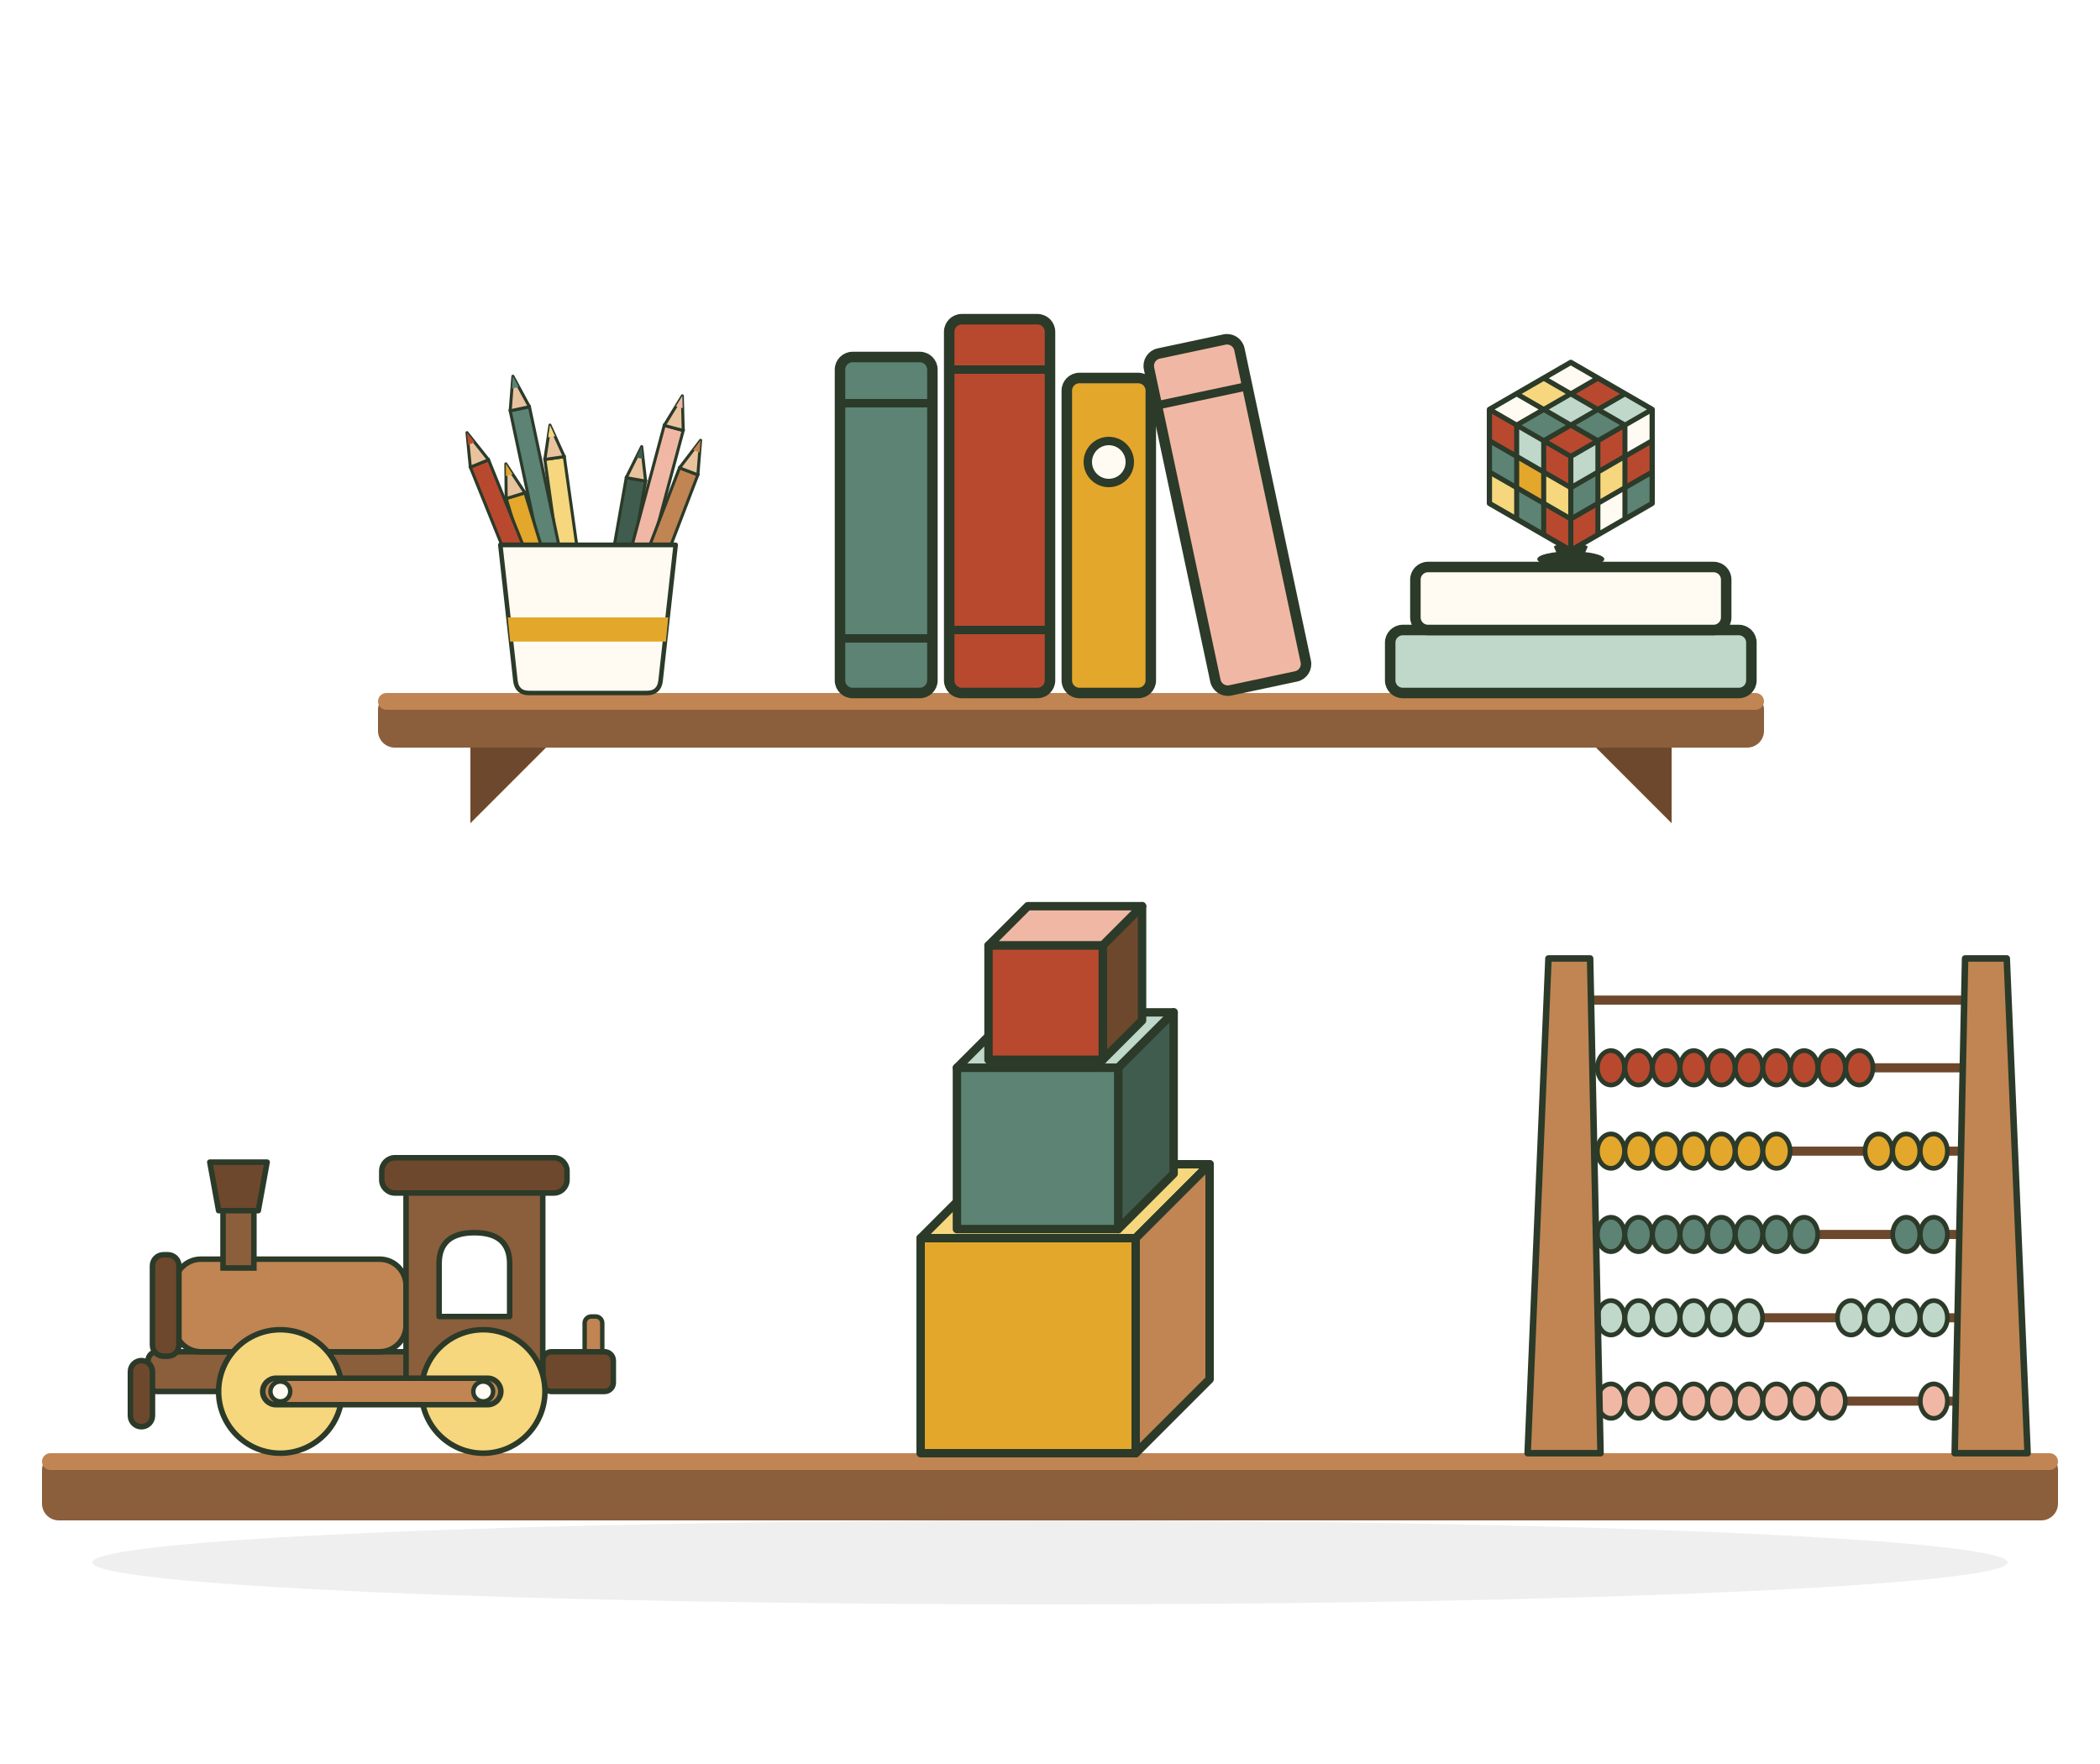
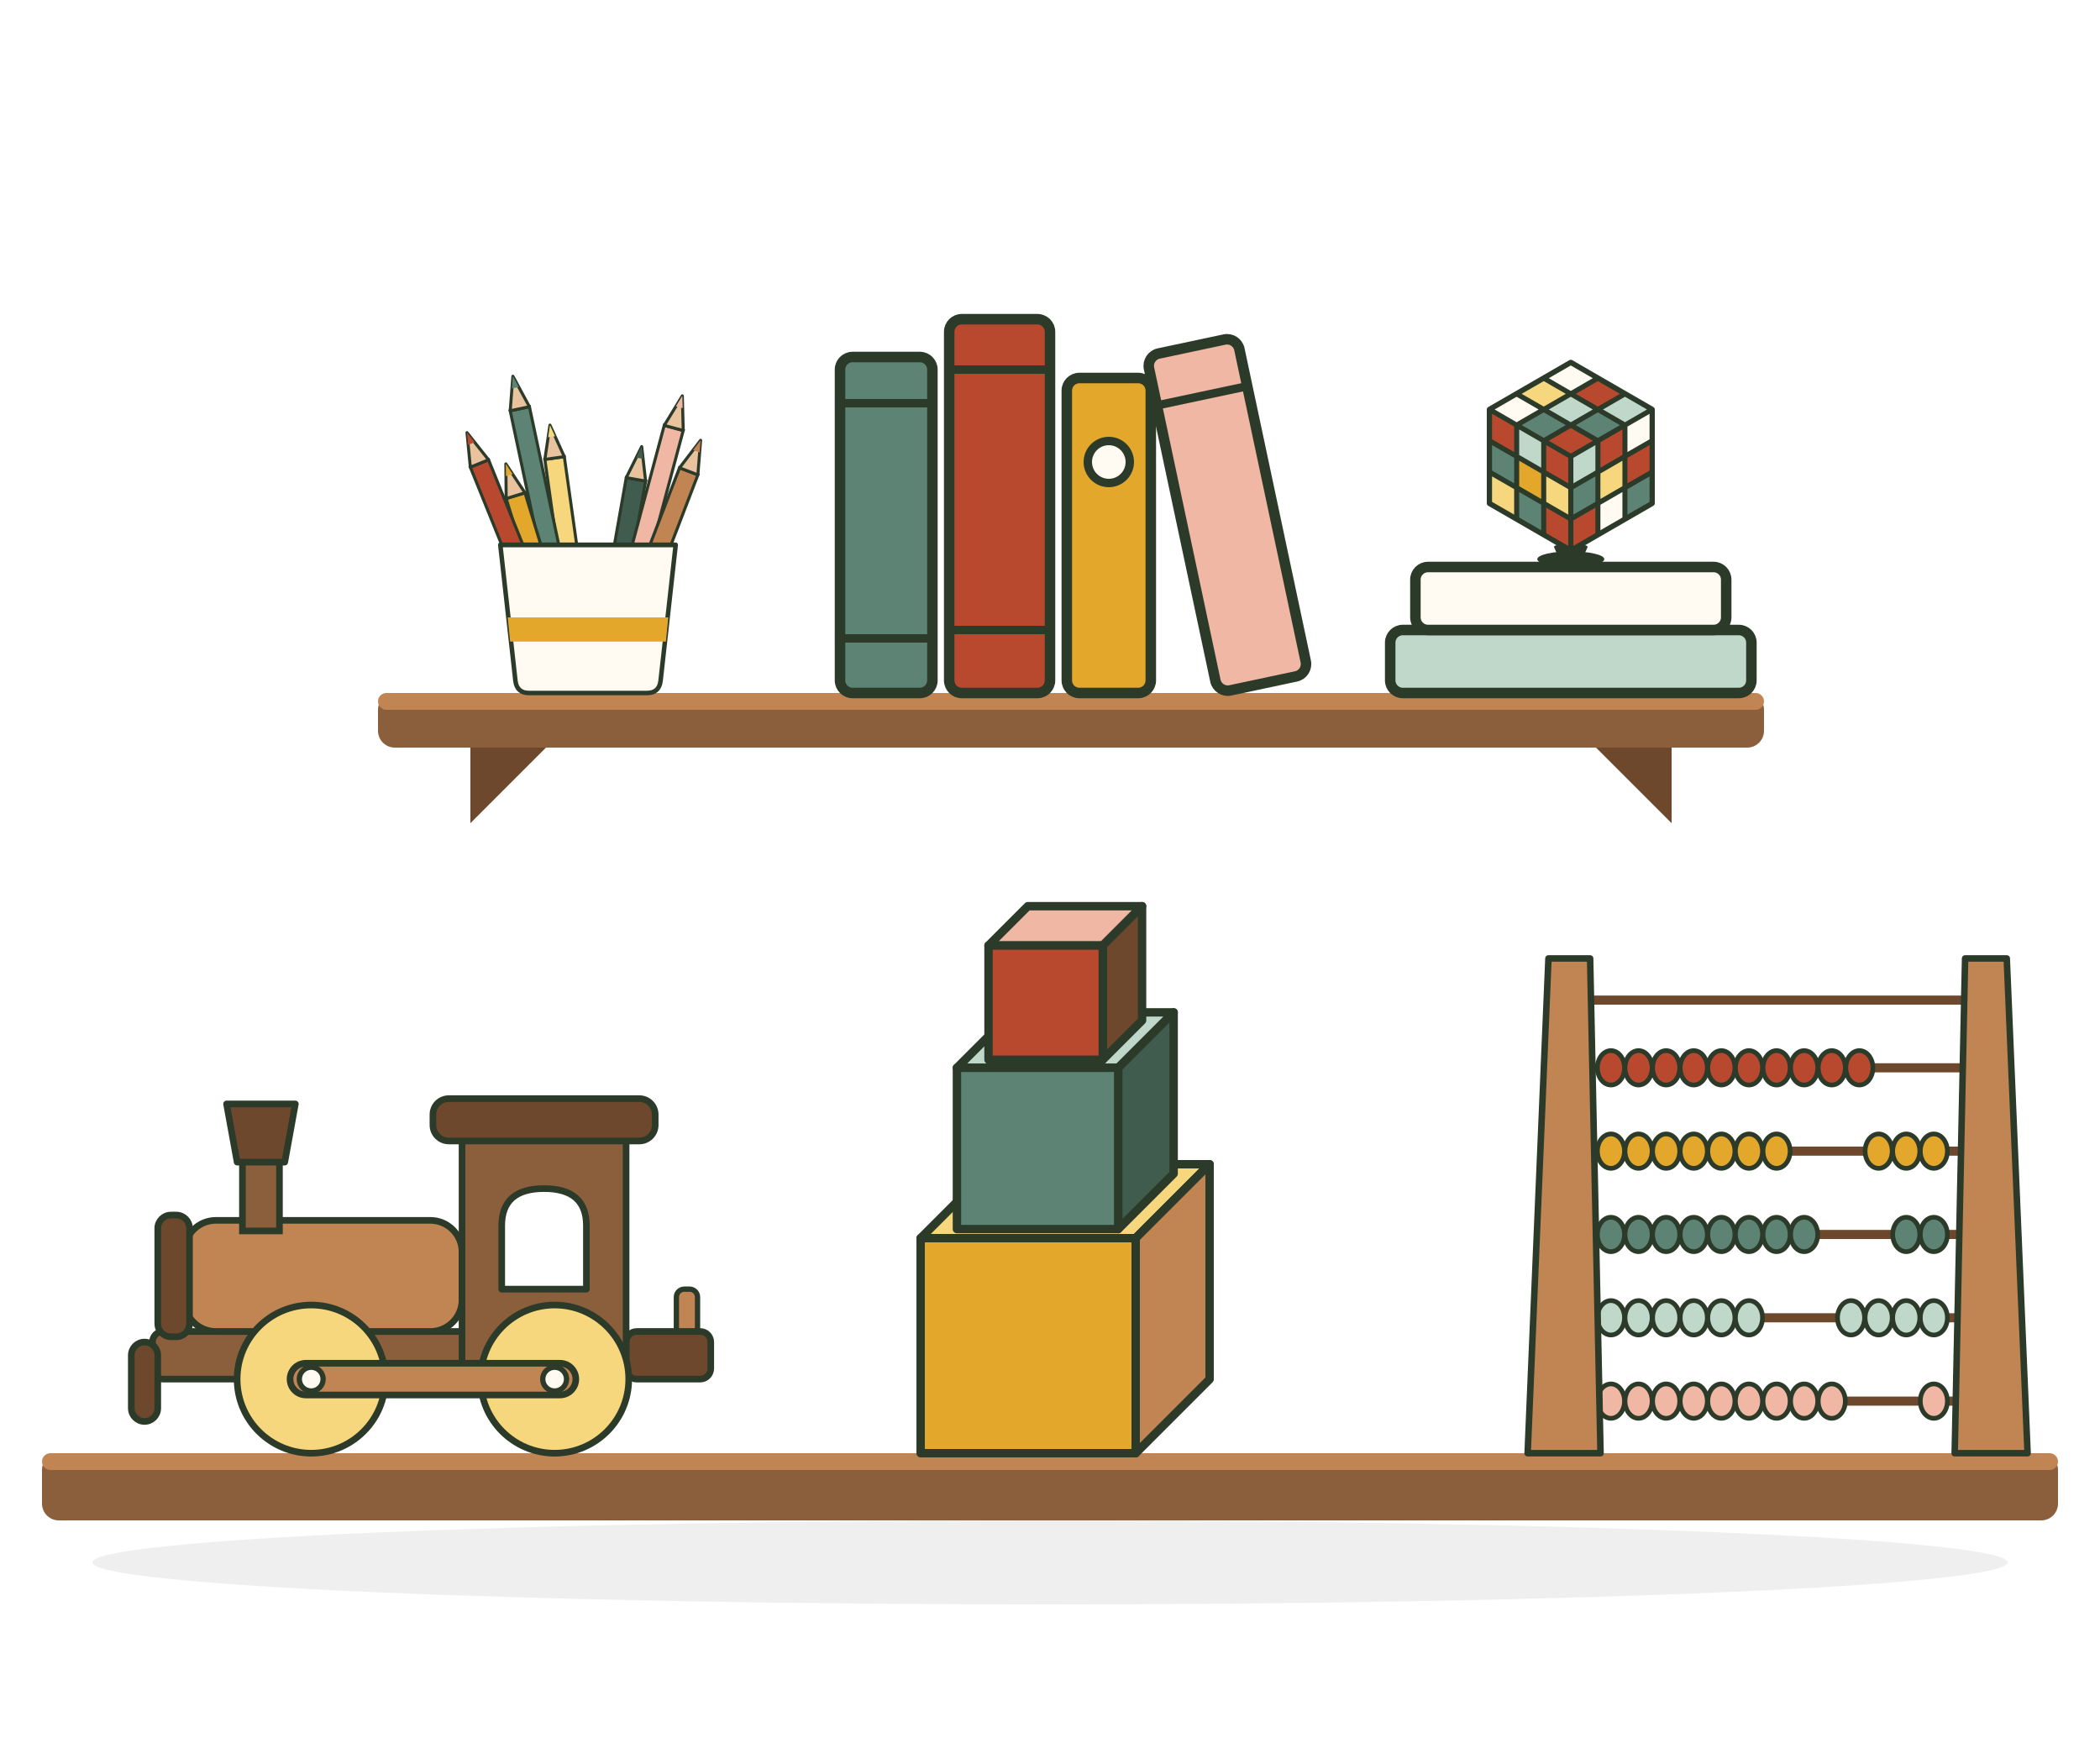
<svg xmlns="http://www.w3.org/2000/svg" viewBox="0 0 500 420">
  <ellipse cx="250" cy="372" rx="228" ry="10" fill="rgba(43,58,41,0.08)" />
  <rect x="90" y="165" width="330" height="13" rx="4" fill="#8B5E3C" />
  <rect x="90" y="165" width="330" height="4" rx="2" fill="#C08552" />
  <path d="M112 178 L112 196 L130 178 Z" fill="#6E482C" />
  <path d="M398 178 L398 196 L380 178 Z" fill="#6E482C" />
  <g transform="translate(140 165) scale(0.36) translate(-80 -246)">
    <g transform="translate(57.9,90.6) rotate(-8)">
      <rect x="-6.5" y="0" width="13" height="110" fill="#F6D77E" stroke="#2B3A29" stroke-width="2" />
      <polygon points="-6.5,0 6.5,0 0,-22" fill="#E8C39E" stroke="#2B3A29" stroke-width="2" stroke-linejoin="round" />
      <polygon points="-2.3,-14.2 2.3,-14.2 0,-22" fill="#F6D77E" />
    </g>
    <g transform="translate(34.9,58) rotate(-12)">
      <rect x="-6.5" y="0" width="13" height="145" fill="#5C8374" stroke="#2B3A29" stroke-width="2" />
      <polygon points="-6.5,0 6.5,0 0,-22" fill="#E8C39E" stroke="#2B3A29" stroke-width="2" stroke-linejoin="round" />
      <polygon points="-2.3,-14.2 2.3,-14.2 0,-22" fill="#5C8374" />
    </g>
    <g transform="translate(32.1,115.5) rotate(-17)">
      <rect x="-6.5" y="0" width="13" height="88" fill="#E3A72B" stroke="#2B3A29" stroke-width="2" />
      <polygon points="-6.5,0 6.5,0 0,-22" fill="#E8C39E" stroke="#2B3A29" stroke-width="2" stroke-linejoin="round" />
      <polygon points="-2.3,-14.2 2.3,-14.2 0,-22" fill="#E3A72B" />
    </g>
    <g transform="translate(8.2,94.2) rotate(-22)">
      <rect x="-6.5" y="0" width="13" height="108" fill="#B8492F" stroke="#2B3A29" stroke-width="2" />
      <polygon points="-6.5,0 6.5,0 0,-22" fill="#E8C39E" stroke="#2B3A29" stroke-width="2" stroke-linejoin="round" />
      <polygon points="-2.3,-14.2 2.3,-14.2 0,-22" fill="#B8492F" />
    </g>
    <g transform="translate(111.7,104.7) rotate(10)">
      <rect x="-6.5" y="0" width="13" height="98" fill="#3F5C4E" stroke="#2B3A29" stroke-width="2" />
      <polygon points="-6.5,0 6.5,0 0,-22" fill="#E8C39E" stroke="#2B3A29" stroke-width="2" stroke-linejoin="round" />
      <polygon points="-2.3,-14.2 2.3,-14.2 0,-22" fill="#3F5C4E" />
    </g>
    <g transform="translate(136.7,70.7) rotate(15)">
      <rect x="-6.5" y="0" width="13" height="132" fill="#F0B8A4" stroke="#2B3A29" stroke-width="2" />
      <polygon points="-6.5,0 6.5,0 0,-22" fill="#E8C39E" stroke="#2B3A29" stroke-width="2" stroke-linejoin="round" />
      <polygon points="-2.3,-14.2 2.3,-14.2 0,-22" fill="#F0B8A4" />
    </g>
    <g transform="translate(146.6,99.4) rotate(21)">
      <rect x="-6.5" y="0" width="13" height="106" fill="#C08552" stroke="#2B3A29" stroke-width="2" />
      <polygon points="-6.5,0 6.5,0 0,-22" fill="#E8C39E" stroke="#2B3A29" stroke-width="2" stroke-linejoin="round" />
      <polygon points="-2.3,-14.2 2.3,-14.2 0,-22" fill="#C08552" />
    </g>
    <path d="M22 148 L138 148 L128 238 Q127 246 119 246 L41 246 Q33 246 32 238 Z" fill="#FFFBF2" stroke="#2B3A29" stroke-width="3" stroke-linejoin="round" />
    <path d="M26.9 196 L133.1 196 L131.5 212 L28.5 212 Z" fill="#E3A72B" />
    <line x1="22" y1="148" x2="138" y2="148" stroke="#2B3A29" stroke-width="3" />
  </g>
  <g transform="translate(85 0)">
    <rect x="115" y="85" width="22" height="80" rx="3" fill="#5C8374" stroke="#2B3A29" stroke-width="2.5" />
    <line x1="115" y1="96" x2="137" y2="96" stroke="#2B3A29" stroke-width="2" />
    <line x1="115" y1="152" x2="137" y2="152" stroke="#2B3A29" stroke-width="2" />
    <rect x="141" y="76" width="24" height="89" rx="3" fill="#B8492F" stroke="#2B3A29" stroke-width="2.5" />
    <line x1="141" y1="88" x2="165" y2="88" stroke="#2B3A29" stroke-width="2" />
    <line x1="141" y1="150" x2="165" y2="150" stroke="#2B3A29" stroke-width="2" />
    <rect x="169" y="90" width="20" height="75" rx="3" fill="#E3A72B" stroke="#2B3A29" stroke-width="2.5" />
    <circle cx="179" cy="110" r="5" fill="#FFFBF2" stroke="#2B3A29" stroke-width="2" />
    <g transform="translate(205,165) rotate(-12)">
      <rect x="0" y="-82" width="22" height="82" rx="3" fill="#F0B8A4" stroke="#2B3A29" stroke-width="2.5" />
      <line x1="0" y1="-70" x2="22" y2="-70" stroke="#2B3A29" stroke-width="2" />
    </g>
    <rect x="246" y="150" width="86" height="15" rx="3" fill="#BFD8C9" stroke="#2B3A29" stroke-width="2.5" />
    <rect x="252" y="135" width="74" height="15" rx="3" fill="#FFFBF2" stroke="#2B3A29" stroke-width="2.5" />
  </g>
  <g transform="translate(374 135) scale(0.266) translate(-150 -223)">
    <ellipse cx="150" cy="216" rx="30" ry="7" fill="#2B3A29" />
    <path d="M136 205 Q150 199 164 205 L160 214 Q150 218 140 214 Z" fill="#2B3A29" stroke="#2B3A29" stroke-width="2" stroke-linejoin="round" />
    <polygon points="150.0,40.0 222.7,82.0 222.7,166.0 150.0,208.0 77.3,166.0 77.3,82.0" fill="#2B3A29" stroke="#2B3A29" stroke-width="5" stroke-linejoin="round" />
    <polygon points="150.0,42.6 169.7,54.0 150.0,65.4 130.3,54.0" fill="#FFFBF2" />
    <polygon points="174.2,56.6 194.0,68.0 174.2,79.4 154.5,68.0" fill="#B8492F" />
    <polygon points="198.5,70.6 218.2,82.0 198.5,93.4 178.8,82.0" fill="#BFD8C9" />
    <polygon points="125.8,56.6 145.5,68.0 125.8,79.4 106.0,68.0" fill="#F6D77E" />
    <polygon points="150.0,70.6 169.7,82.0 150.0,93.4 130.3,82.0" fill="#BFD8C9" />
    <polygon points="174.2,84.6 194.0,96.0 174.2,107.4 154.5,96.0" fill="#5C8374" />
    <polygon points="101.5,70.6 121.2,82.0 101.5,93.4 81.8,82.0" fill="#FFFBF2" />
    <polygon points="125.8,84.6 145.5,96.0 125.8,107.4 106.0,96.0" fill="#5C8374" />
    <polygon points="150.0,98.6 169.7,110.0 150.0,121.4 130.3,110.0" fill="#B8492F" />
    <polygon points="79.5,85.9 99.3,97.3 99.3,120.1 79.5,108.7" fill="#B8492F" />
    <polygon points="103.8,99.9 123.5,111.3 123.5,134.1 103.8,122.7" fill="#BFD8C9" />
    <polygon points="128.0,113.9 147.7,125.3 147.7,148.1 128.0,136.7" fill="#B8492F" />
    <polygon points="79.5,113.9 99.3,125.3 99.3,148.1 79.5,136.7" fill="#5C8374" />
    <polygon points="103.8,127.9 123.5,139.3 123.5,162.1 103.8,150.7" fill="#E3A72B" />
    <polygon points="128.0,141.9 147.7,153.3 147.7,176.1 128.0,164.7" fill="#F6D77E" />
    <polygon points="79.5,141.9 99.3,153.3 99.3,176.1 79.5,164.7" fill="#F6D77E" />
    <polygon points="103.8,155.9 123.5,167.3 123.5,190.1 103.8,178.7" fill="#5C8374" />
    <polygon points="128.0,169.9 147.7,181.3 147.7,204.1 128.0,192.7" fill="#B8492F" />
    <polygon points="152.3,125.3 172.0,113.9 172.0,136.7 152.3,148.1" fill="#BFD8C9" />
    <polygon points="176.5,111.3 196.2,99.9 196.2,122.7 176.5,134.1" fill="#B8492F" />
    <polygon points="200.7,97.3 220.5,85.9 220.5,108.7 200.7,120.1" fill="#FFFBF2" />
    <polygon points="152.3,153.3 172.0,141.9 172.0,164.7 152.3,176.1" fill="#5C8374" />
    <polygon points="176.5,139.3 196.2,127.9 196.2,150.7 176.5,162.1" fill="#F6D77E" />
    <polygon points="200.7,125.3 220.5,113.9 220.5,136.7 200.7,148.1" fill="#B8492F" />
    <polygon points="152.3,181.3 172.0,169.9 172.0,192.7 152.3,204.1" fill="#B8492F" />
    <polygon points="176.5,167.3 196.2,155.9 196.2,178.7 176.5,190.1" fill="#FFFBF2" />
    <polygon points="200.7,153.3 220.5,141.9 220.5,164.7 200.7,176.1" fill="#5C8374" />
  </g>
  <rect x="10" y="346" width="480" height="16" rx="4" fill="#8B5E3C" />
  <rect x="10" y="346" width="480" height="4" rx="2" fill="#C08552" />
-   <g transform="translate(30 346) scale(0.525) translate(-8 -150)">
+   <g transform="translate(30 346) scale(0.63) translate(-8 -150)">
    <rect x="18" y="104" width="180" height="18" rx="4" fill="#8B5E3C" stroke="#2B3A29" stroke-width="2.5" />
    <rect x="216" y="88" width="8" height="18" rx="3" fill="#C08552" stroke="#2B3A29" stroke-width="2" />
    <rect x="197" y="104" width="32" height="18" rx="4" fill="#6E482C" stroke="#2B3A29" stroke-width="2.5" />
    <rect x="10" y="108" width="10" height="30" rx="5" fill="#6E482C" stroke="#2B3A29" stroke-width="2.5" />
    <rect x="30" y="62" width="105" height="42" rx="12" fill="#C08552" stroke="#2B3A29" stroke-width="2.5" />
    <rect x="20" y="60" width="12" height="46" rx="5" fill="#6E482C" stroke="#2B3A29" stroke-width="2.5" />
    <rect x="52" y="38" width="14" height="28" fill="#8B5E3C" stroke="#2B3A29" stroke-width="2.5" />
    <path d="M46 18 L72 18 L68 40 L50 40 Z" fill="#6E482C" stroke="#2B3A29" stroke-width="2.5" stroke-linejoin="round" />
    <path d="M135 28 H197 V122 H135 Z M150 88 V64 Q150 50 166 50 Q182 50 182 64 V88 Z" fill="#8B5E3C" fill-rule="evenodd" stroke="#2B3A29" stroke-width="2.5" stroke-linejoin="round" />
    <rect x="124" y="16" width="84" height="16" rx="6" fill="#6E482C" stroke="#2B3A29" stroke-width="2.5" />
    <circle cx="78" cy="122" r="28" fill="#F6D77E" stroke="#2B3A29" stroke-width="2.5" />
    <circle cx="170" cy="122" r="28" fill="#F6D77E" stroke="#2B3A29" stroke-width="2.5" />
    <rect x="70" y="116" width="108" height="12" rx="6" fill="#C08552" stroke="#2B3A29" stroke-width="2.5" />
    <circle cx="78" cy="122" r="4.5" fill="#FFFBF2" stroke="#2B3A29" stroke-width="2" />
    <circle cx="170" cy="122" r="4.5" fill="#FFFBF2" stroke="#2B3A29" stroke-width="2" />
  </g>
  <g transform="translate(248 346) scale(0.8) translate(-76 -194)">
    <g>
      <polygon points="40,130 104,130 126,108 62,108" fill="#F6D77E" stroke="#2B3A29" stroke-width="2.5" stroke-linejoin="round" />
      <polygon points="104,130 126,108 126,172 104,194" fill="#C08552" stroke="#2B3A29" stroke-width="2.5" stroke-linejoin="round" />
      <rect x="40" y="130" width="64" height="64" fill="#E3A72B" stroke="#2B3A29" stroke-width="2.5" stroke-linejoin="round" />
    </g>
    <g>
      <polygon points="50.8,79.3 98.8,79.3 115.3,62.8 67.3,62.8" fill="#BFD8C9" stroke="#2B3A29" stroke-width="2.5" stroke-linejoin="round" />
      <polygon points="98.8,79.3 115.3,62.8 115.3,110.8 98.8,127.3" fill="#3F5C4E" stroke="#2B3A29" stroke-width="2.5" stroke-linejoin="round" />
      <rect x="50.8" y="79.3" width="48" height="48" fill="#5C8374" stroke="#2B3A29" stroke-width="2.5" stroke-linejoin="round" />
    </g>
    <g>
      <polygon points="60.2,42.9 94.2,42.9 105.9,31.2 71.9,31.2" fill="#F0B8A4" stroke="#2B3A29" stroke-width="2.5" stroke-linejoin="round" />
      <polygon points="94.2,42.9 105.9,31.2 105.9,65.2 94.2,76.9" fill="#6E482C" stroke="#2B3A29" stroke-width="2.5" stroke-linejoin="round" />
      <rect x="60.2" y="42.9" width="34" height="34" fill="#B8492F" stroke="#2B3A29" stroke-width="2.5" stroke-linejoin="round" />
    </g>
  </g>
  <g transform="translate(360 346) scale(0.62) translate(-8 -206)">
    <line x1="34" y1="32" x2="186" y2="32" stroke="#6E482C" stroke-width="3.5" />
    <line x1="36" y1="58" x2="184" y2="58" stroke="#6E482C" stroke-width="3.5" />
    <line x1="36" y1="90" x2="184" y2="90" stroke="#6E482C" stroke-width="3.5" />
    <line x1="36" y1="122" x2="184" y2="122" stroke="#6E482C" stroke-width="3.5" />
    <line x1="36" y1="154" x2="184" y2="154" stroke="#6E482C" stroke-width="3.5" />
    <line x1="36" y1="186" x2="184" y2="186" stroke="#6E482C" stroke-width="3.5" />
    <ellipse cx="46.0" cy="58" rx="5.2" ry="6.6" fill="#B8492F" stroke="#2B3A29" stroke-width="1.8" />
    <ellipse cx="56.6" cy="58" rx="5.2" ry="6.6" fill="#B8492F" stroke="#2B3A29" stroke-width="1.8" />
    <ellipse cx="67.2" cy="58" rx="5.2" ry="6.6" fill="#B8492F" stroke="#2B3A29" stroke-width="1.8" />
    <ellipse cx="77.8" cy="58" rx="5.2" ry="6.6" fill="#B8492F" stroke="#2B3A29" stroke-width="1.8" />
    <ellipse cx="88.4" cy="58" rx="5.2" ry="6.6" fill="#B8492F" stroke="#2B3A29" stroke-width="1.8" />
    <ellipse cx="99.0" cy="58" rx="5.2" ry="6.6" fill="#B8492F" stroke="#2B3A29" stroke-width="1.8" />
    <ellipse cx="109.6" cy="58" rx="5.2" ry="6.6" fill="#B8492F" stroke="#2B3A29" stroke-width="1.8" />
    <ellipse cx="120.2" cy="58" rx="5.2" ry="6.6" fill="#B8492F" stroke="#2B3A29" stroke-width="1.8" />
    <ellipse cx="130.8" cy="58" rx="5.2" ry="6.6" fill="#B8492F" stroke="#2B3A29" stroke-width="1.8" />
    <ellipse cx="141.4" cy="58" rx="5.2" ry="6.6" fill="#B8492F" stroke="#2B3A29" stroke-width="1.8" />
    <ellipse cx="46.0" cy="90" rx="5.2" ry="6.6" fill="#E3A72B" stroke="#2B3A29" stroke-width="1.8" />
    <ellipse cx="56.6" cy="90" rx="5.2" ry="6.6" fill="#E3A72B" stroke="#2B3A29" stroke-width="1.8" />
    <ellipse cx="67.2" cy="90" rx="5.2" ry="6.6" fill="#E3A72B" stroke="#2B3A29" stroke-width="1.8" />
    <ellipse cx="77.8" cy="90" rx="5.2" ry="6.6" fill="#E3A72B" stroke="#2B3A29" stroke-width="1.8" />
    <ellipse cx="88.4" cy="90" rx="5.2" ry="6.6" fill="#E3A72B" stroke="#2B3A29" stroke-width="1.8" />
    <ellipse cx="99.0" cy="90" rx="5.2" ry="6.6" fill="#E3A72B" stroke="#2B3A29" stroke-width="1.8" />
    <ellipse cx="109.6" cy="90" rx="5.2" ry="6.6" fill="#E3A72B" stroke="#2B3A29" stroke-width="1.8" />
    <ellipse cx="170.0" cy="90" rx="5.2" ry="6.6" fill="#E3A72B" stroke="#2B3A29" stroke-width="1.8" />
    <ellipse cx="159.4" cy="90" rx="5.2" ry="6.6" fill="#E3A72B" stroke="#2B3A29" stroke-width="1.8" />
    <ellipse cx="148.8" cy="90" rx="5.2" ry="6.6" fill="#E3A72B" stroke="#2B3A29" stroke-width="1.8" />
    <ellipse cx="46.0" cy="122" rx="5.2" ry="6.6" fill="#5C8374" stroke="#2B3A29" stroke-width="1.8" />
    <ellipse cx="56.6" cy="122" rx="5.2" ry="6.6" fill="#5C8374" stroke="#2B3A29" stroke-width="1.8" />
    <ellipse cx="67.2" cy="122" rx="5.2" ry="6.6" fill="#5C8374" stroke="#2B3A29" stroke-width="1.8" />
    <ellipse cx="77.8" cy="122" rx="5.2" ry="6.6" fill="#5C8374" stroke="#2B3A29" stroke-width="1.8" />
    <ellipse cx="88.4" cy="122" rx="5.2" ry="6.6" fill="#5C8374" stroke="#2B3A29" stroke-width="1.8" />
    <ellipse cx="99.0" cy="122" rx="5.2" ry="6.6" fill="#5C8374" stroke="#2B3A29" stroke-width="1.8" />
    <ellipse cx="109.6" cy="122" rx="5.2" ry="6.6" fill="#5C8374" stroke="#2B3A29" stroke-width="1.8" />
    <ellipse cx="120.2" cy="122" rx="5.2" ry="6.6" fill="#5C8374" stroke="#2B3A29" stroke-width="1.8" />
    <ellipse cx="170.0" cy="122" rx="5.2" ry="6.6" fill="#5C8374" stroke="#2B3A29" stroke-width="1.8" />
    <ellipse cx="159.4" cy="122" rx="5.2" ry="6.6" fill="#5C8374" stroke="#2B3A29" stroke-width="1.8" />
    <ellipse cx="46.0" cy="154" rx="5.2" ry="6.6" fill="#BFD8C9" stroke="#2B3A29" stroke-width="1.8" />
    <ellipse cx="56.6" cy="154" rx="5.2" ry="6.6" fill="#BFD8C9" stroke="#2B3A29" stroke-width="1.8" />
    <ellipse cx="67.2" cy="154" rx="5.2" ry="6.6" fill="#BFD8C9" stroke="#2B3A29" stroke-width="1.8" />
    <ellipse cx="77.8" cy="154" rx="5.2" ry="6.6" fill="#BFD8C9" stroke="#2B3A29" stroke-width="1.8" />
    <ellipse cx="88.4" cy="154" rx="5.2" ry="6.6" fill="#BFD8C9" stroke="#2B3A29" stroke-width="1.8" />
    <ellipse cx="99.0" cy="154" rx="5.2" ry="6.6" fill="#BFD8C9" stroke="#2B3A29" stroke-width="1.8" />
    <ellipse cx="170.0" cy="154" rx="5.2" ry="6.6" fill="#BFD8C9" stroke="#2B3A29" stroke-width="1.8" />
    <ellipse cx="159.4" cy="154" rx="5.2" ry="6.6" fill="#BFD8C9" stroke="#2B3A29" stroke-width="1.8" />
    <ellipse cx="148.8" cy="154" rx="5.2" ry="6.6" fill="#BFD8C9" stroke="#2B3A29" stroke-width="1.8" />
    <ellipse cx="138.2" cy="154" rx="5.2" ry="6.6" fill="#BFD8C9" stroke="#2B3A29" stroke-width="1.8" />
    <ellipse cx="46.0" cy="186" rx="5.2" ry="6.6" fill="#F0B8A4" stroke="#2B3A29" stroke-width="1.8" />
    <ellipse cx="56.6" cy="186" rx="5.2" ry="6.6" fill="#F0B8A4" stroke="#2B3A29" stroke-width="1.8" />
    <ellipse cx="67.2" cy="186" rx="5.2" ry="6.6" fill="#F0B8A4" stroke="#2B3A29" stroke-width="1.8" />
    <ellipse cx="77.8" cy="186" rx="5.2" ry="6.6" fill="#F0B8A4" stroke="#2B3A29" stroke-width="1.8" />
    <ellipse cx="88.4" cy="186" rx="5.2" ry="6.6" fill="#F0B8A4" stroke="#2B3A29" stroke-width="1.8" />
    <ellipse cx="99.0" cy="186" rx="5.2" ry="6.6" fill="#F0B8A4" stroke="#2B3A29" stroke-width="1.8" />
    <ellipse cx="109.6" cy="186" rx="5.2" ry="6.6" fill="#F0B8A4" stroke="#2B3A29" stroke-width="1.8" />
    <ellipse cx="120.2" cy="186" rx="5.2" ry="6.6" fill="#F0B8A4" stroke="#2B3A29" stroke-width="1.8" />
    <ellipse cx="130.8" cy="186" rx="5.2" ry="6.6" fill="#F0B8A4" stroke="#2B3A29" stroke-width="1.8" />
    <ellipse cx="170.0" cy="186" rx="5.2" ry="6.6" fill="#F0B8A4" stroke="#2B3A29" stroke-width="1.8" />
    <path d="M22 16 L38 16 L42 206 L14 206 Z" fill="#C08552" stroke="#2B3A29" stroke-width="2.5" stroke-linejoin="round" />
    <path d="M182 16 L198 16 L206 206 L178 206 Z" fill="#C08552" stroke="#2B3A29" stroke-width="2.5" stroke-linejoin="round" />
  </g>
</svg>
